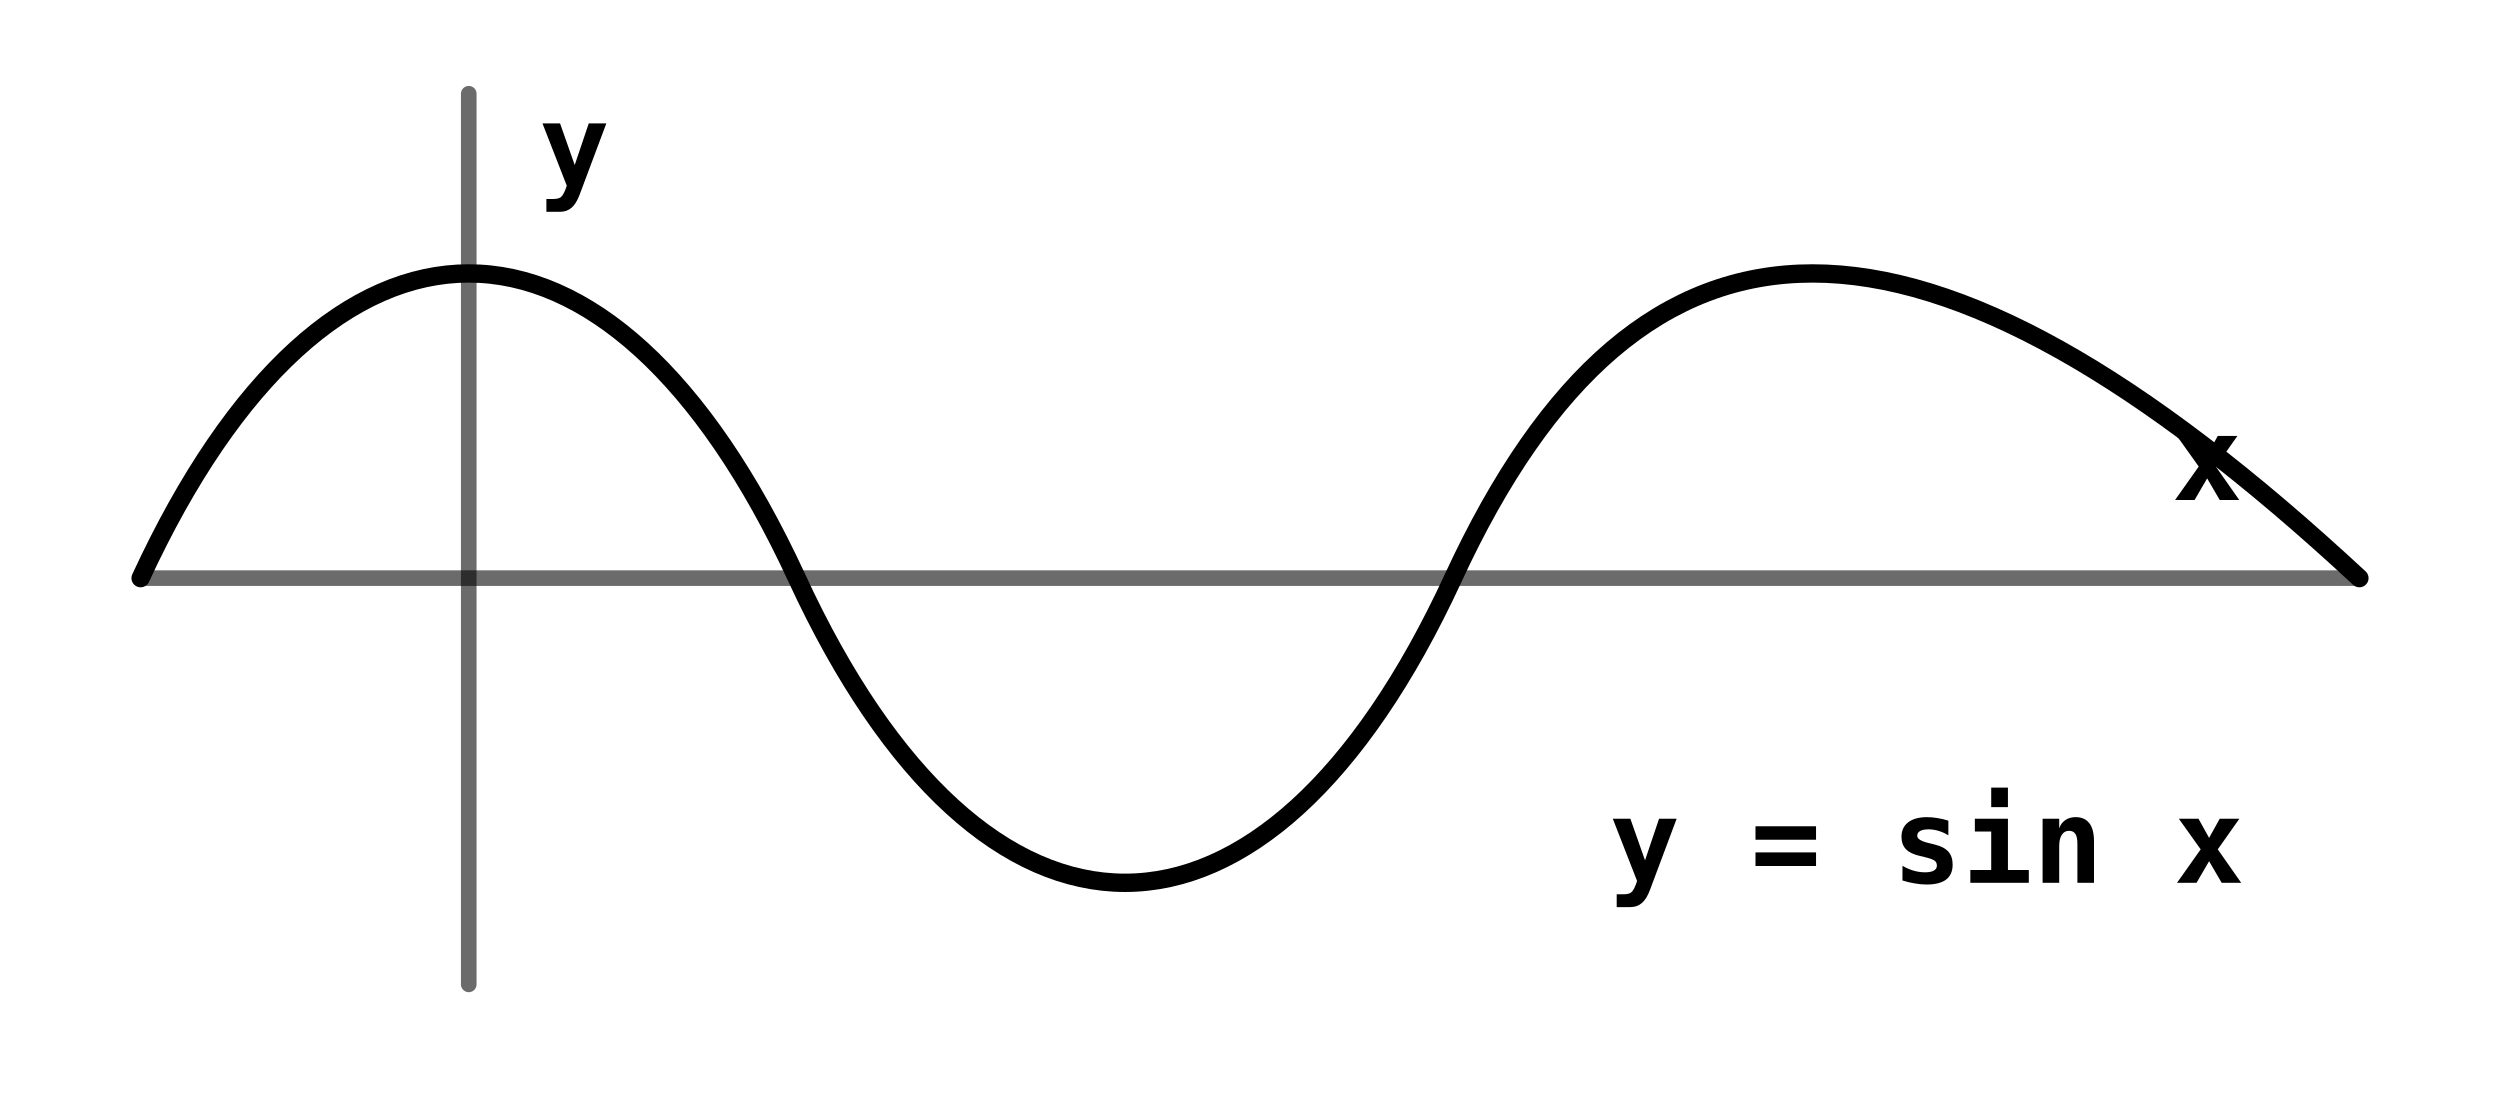
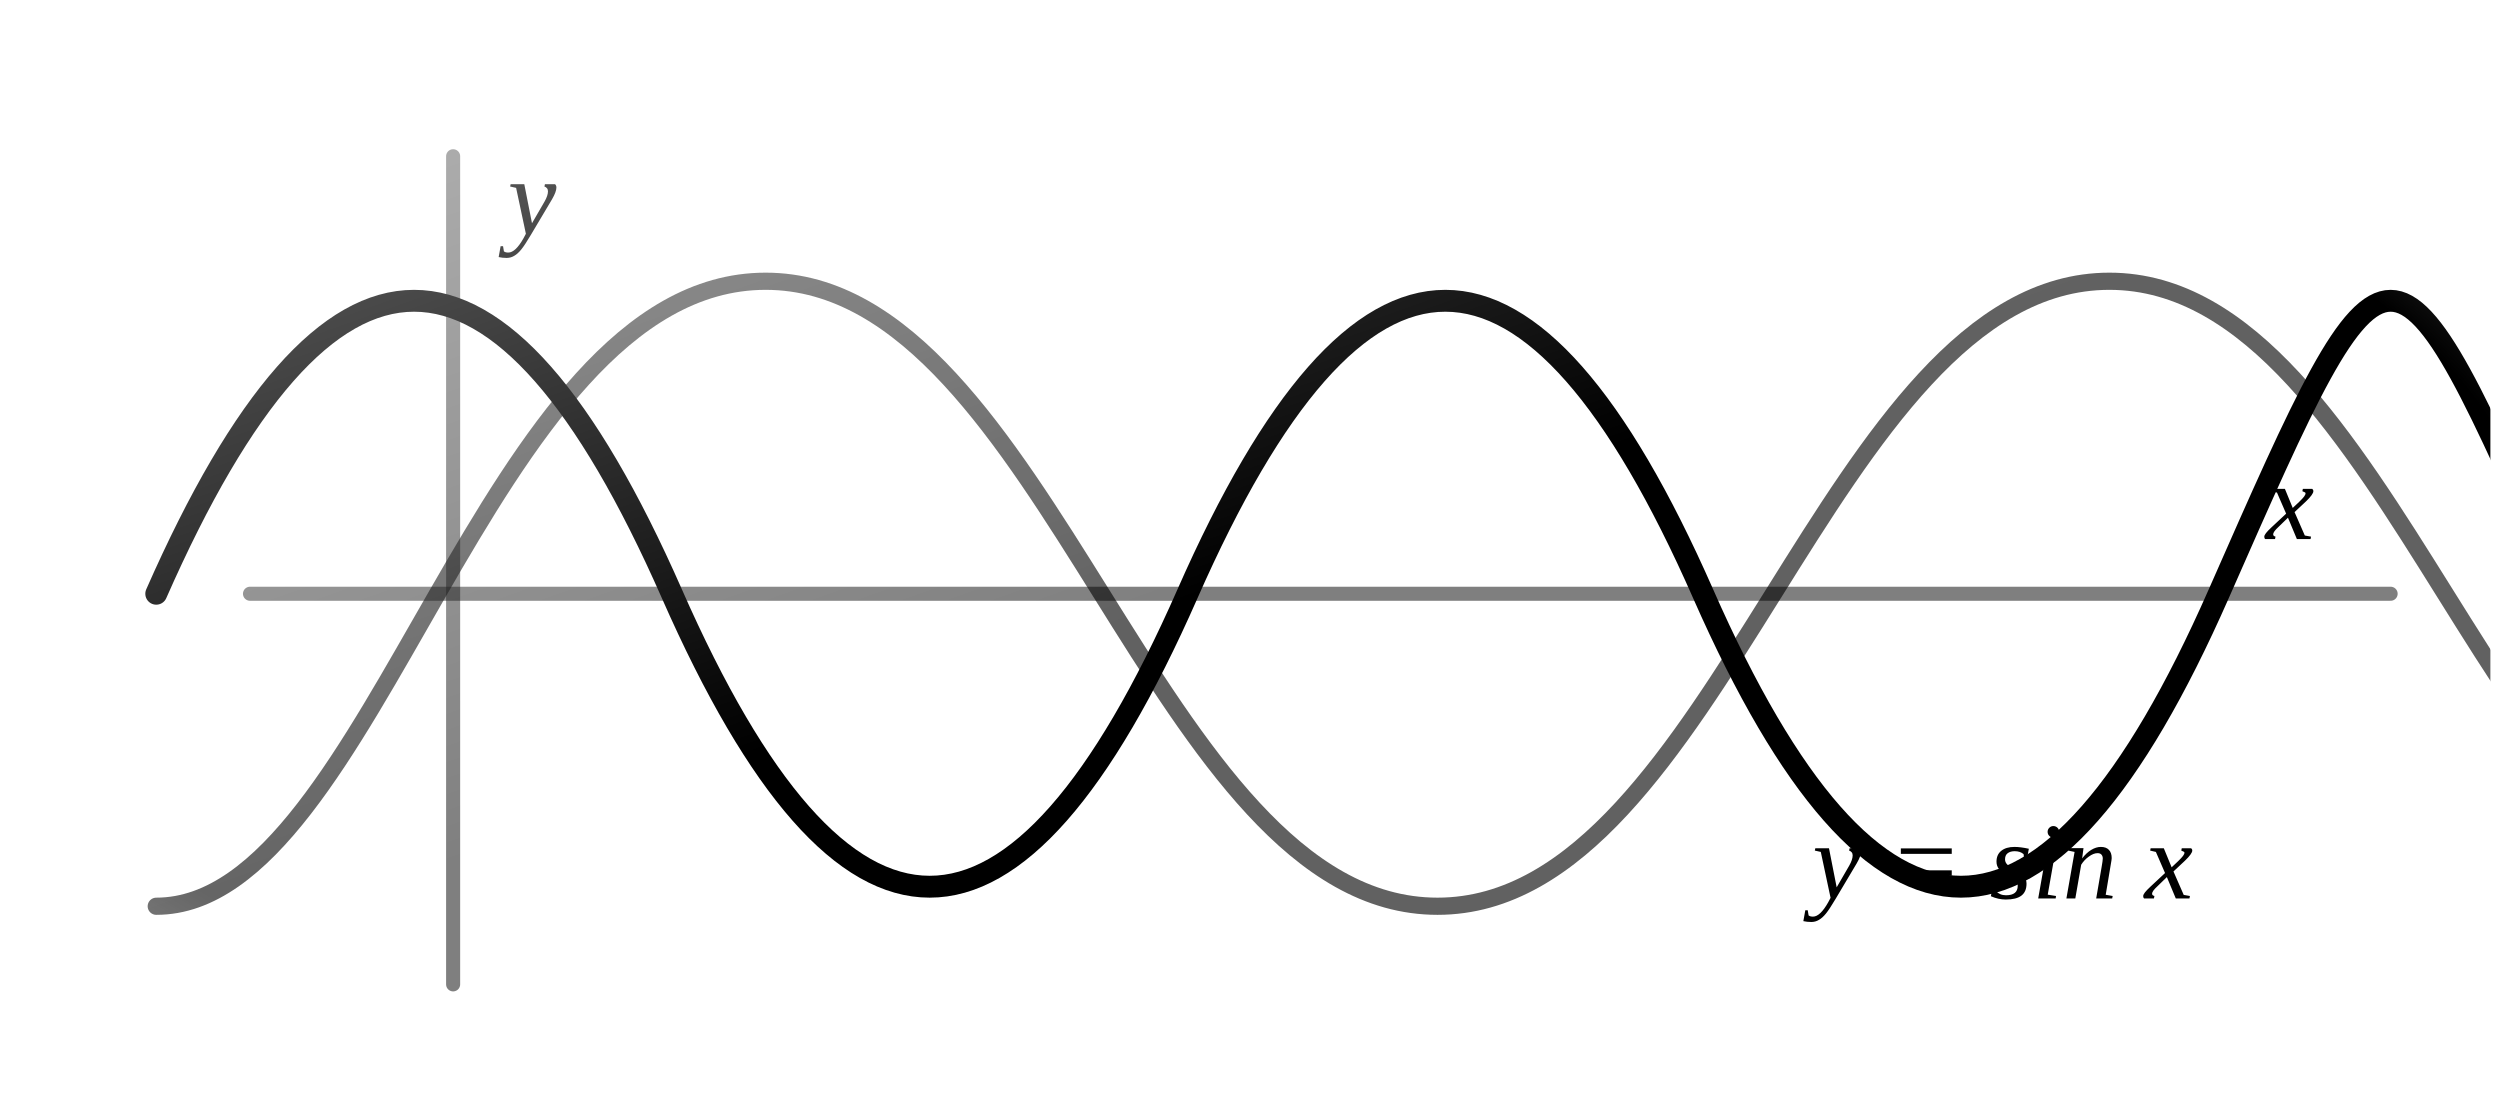
- <svg xmlns="http://www.w3.org/2000/svg" viewBox="0 0 320 140" fill="none" stroke="#000" stroke-width="2" stroke-linecap="round" stroke-linejoin="round">
-   <line x1="18" y1="74" x2="302" y2="74" opacity="0.58" />
-   <line x1="60" y1="126" x2="60" y2="12" opacity="0.58" />
-   <path d="M18 74 C42 22 78 22 102 74 S162 126 186 74 S246 22 302 74" stroke-width="2.35" />
-   <g fill="#000" stroke="none" font-family="ui-monospace, Consolas, monospace" font-size="15" font-weight="700">
-     <text x="278" y="64">x</text>
-     <text x="69" y="24">y</text>
-     <text x="206" y="113">y = sin x</text>
+ <svg xmlns="http://www.w3.org/2000/svg" viewBox="0 0 320 140" width="320" height="140" fill="none" stroke="#000" stroke-width="2.4" stroke-linecap="round" stroke-linejoin="round">
+   <defs>
+     <radialGradient id="vg" cx="50%" cy="52%" r="85%">
+       <stop offset="0.60" stop-color="#fff" />
+       <stop offset="1" stop-color="#fff" stop-opacity="0" />
+     </radialGradient>
+     <linearGradient id="tl" x1="0" y1="0" x2="0.46" y2="0.56">
+       <stop offset="0" stop-color="#fff" stop-opacity="0.5" />
+       <stop offset="1" stop-color="#fff" />
+     </linearGradient>
+     <mask id="vignette" maskContentUnits="userSpaceOnUse">
+       <rect width="320" height="140" fill="url(#vg)" />
+     </mask>
+     <mask id="corner" maskContentUnits="userSpaceOnUse">
+       <rect width="320" height="140" fill="url(#tl)" />
+     </mask>
+   </defs>
+   <g mask="url(#corner)">
+     <g mask="url(#vignette)">
+       <line x1="32" y1="76" x2="306" y2="76" stroke-width="1.8" opacity="0.5" />
+       <line x1="58" y1="20" x2="58" y2="126" stroke-width="1.8" opacity="0.5" />
+       <path d="M20 76 C42 26 64 26 86 76 S130 126 152 76 S196 26 218 76 S262 126 284 76 S306 26 328 76" stroke-width="2.8" />
+       <path d="M20 116 C48 116 62 36 98 36 S148 116 184 116 S234 36 270 36 S320 116 356 116" stroke-width="2.2" opacity="0.62" />
+       <g fill="#000" stroke="none" font-family="Georgia, 'Times New Roman', serif" font-style="italic">
+         <text x="290" y="69" font-size="14">x</text>
+         <text x="65" y="30" font-size="14">y</text>
+         <text x="232" y="115" font-size="14">y = sin x</text>
+       </g>
+     </g>
  </g>
</svg>
